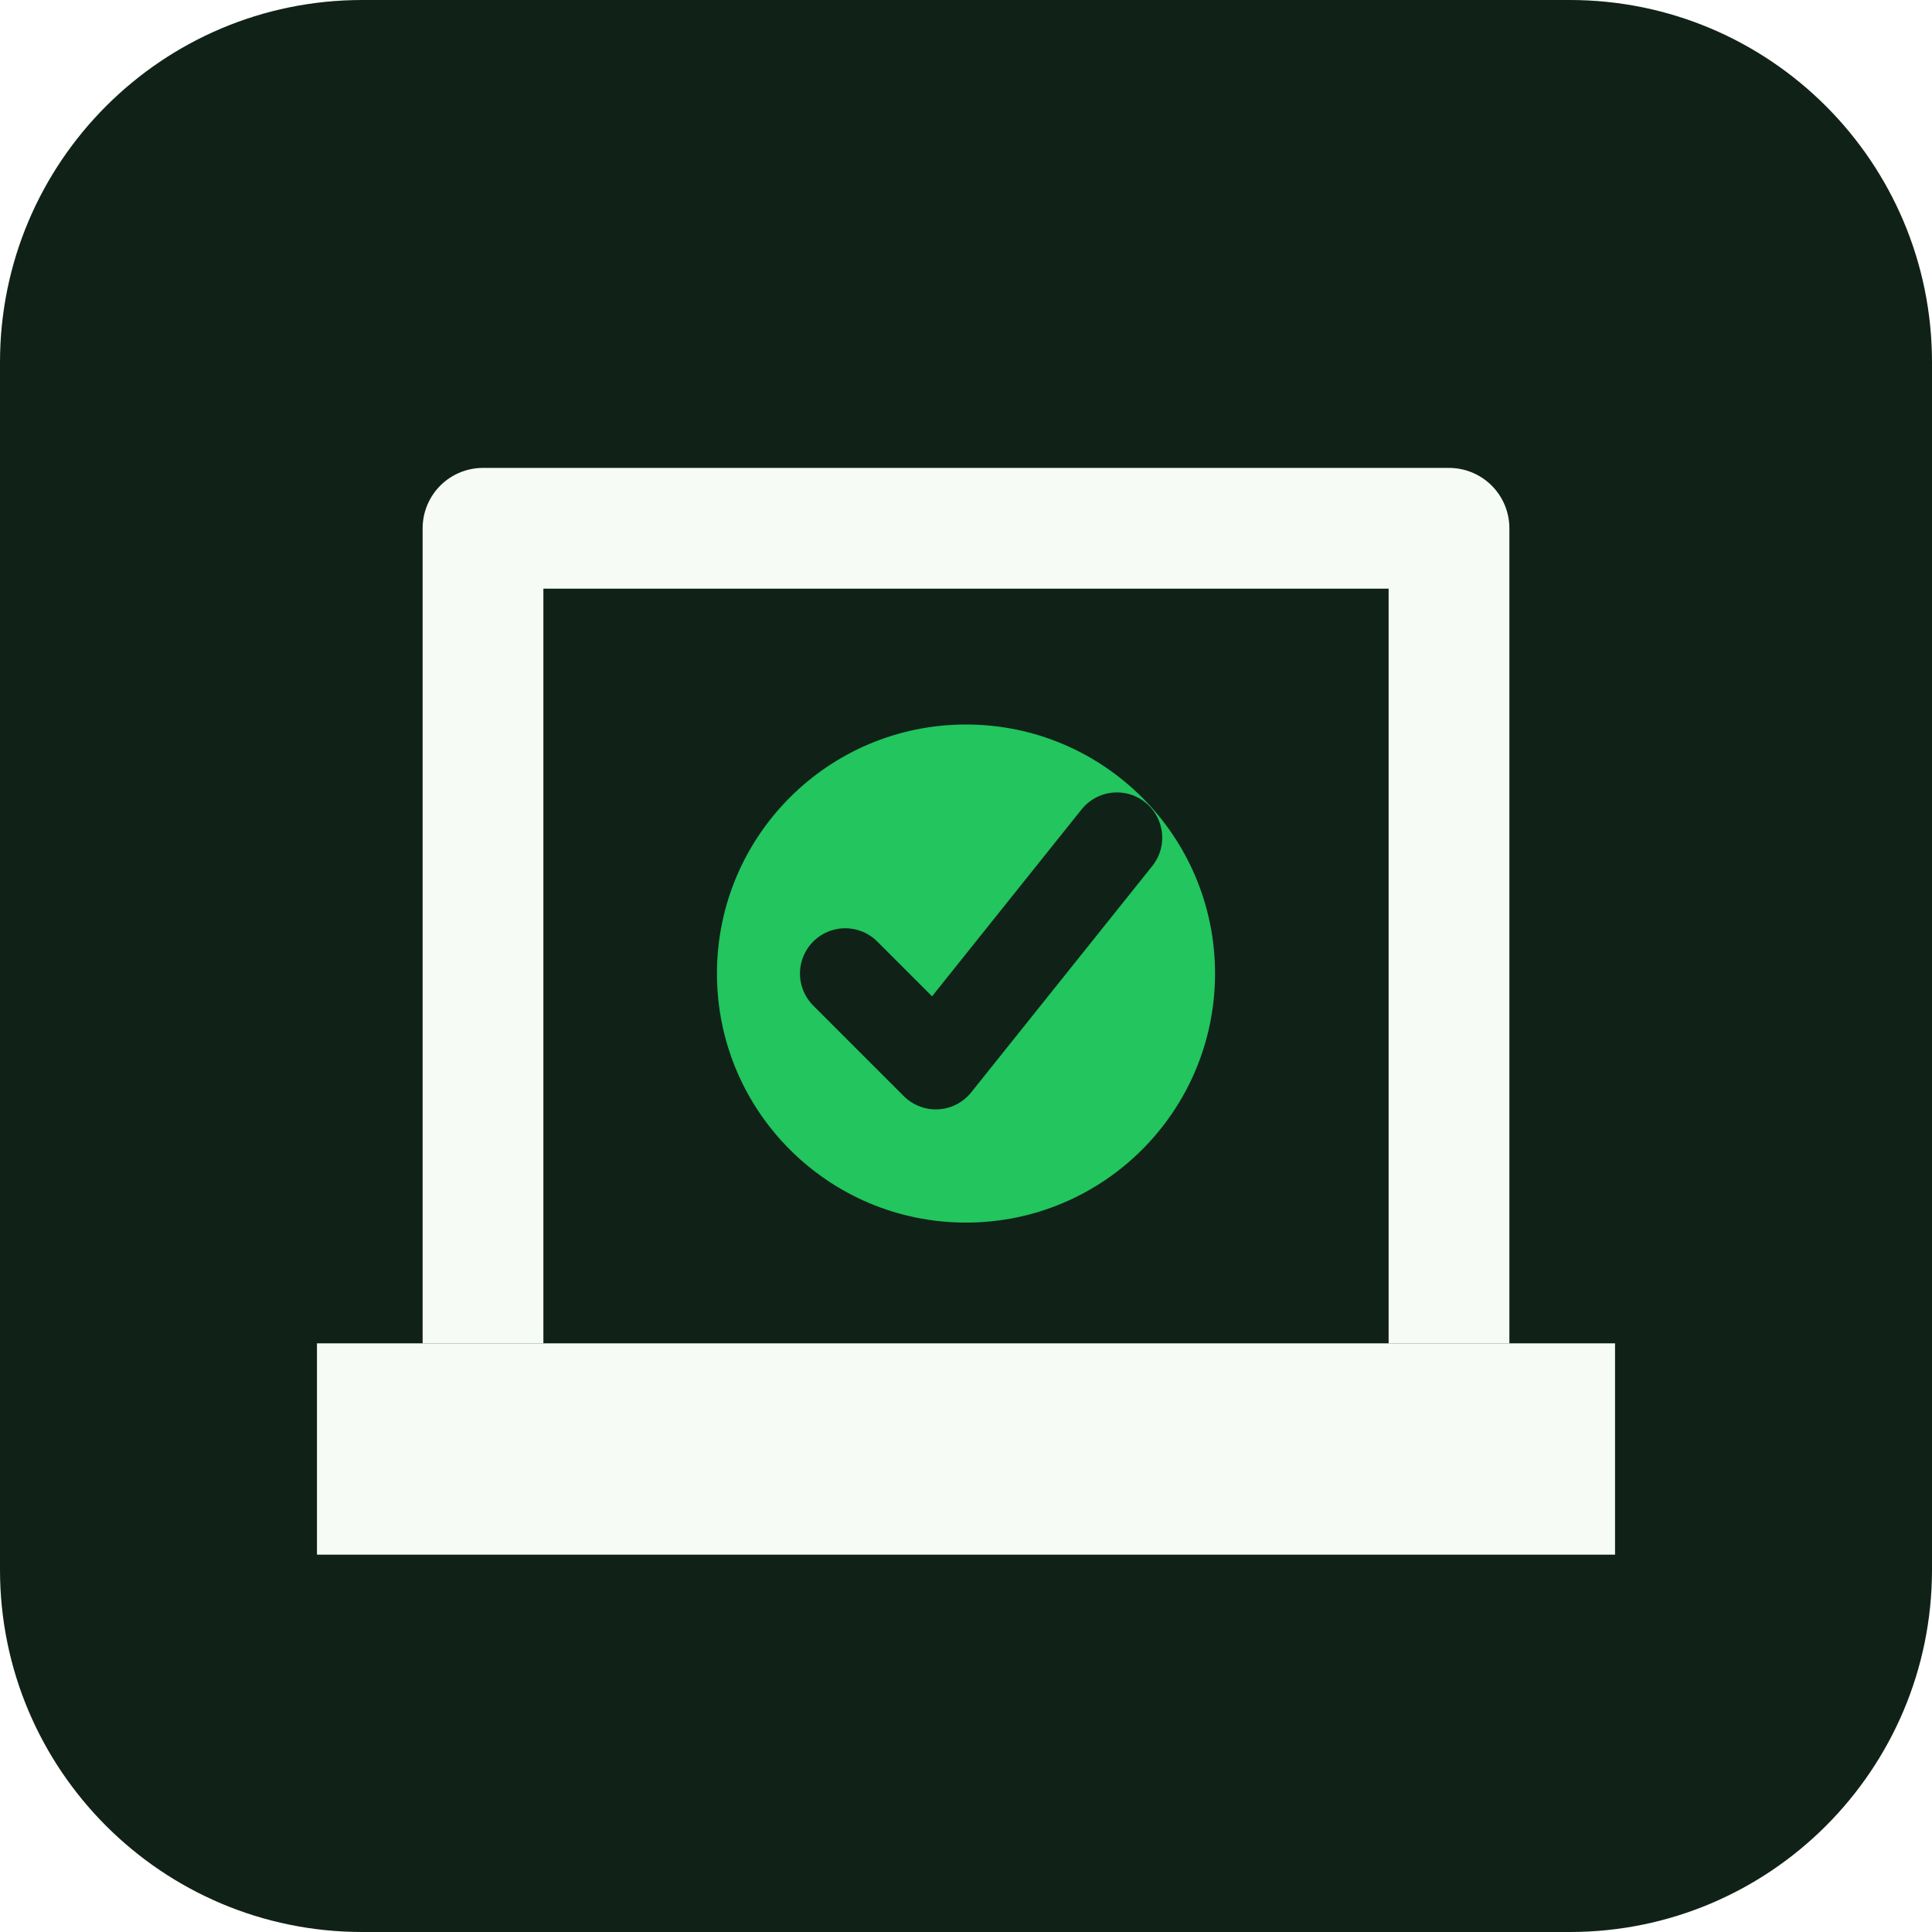
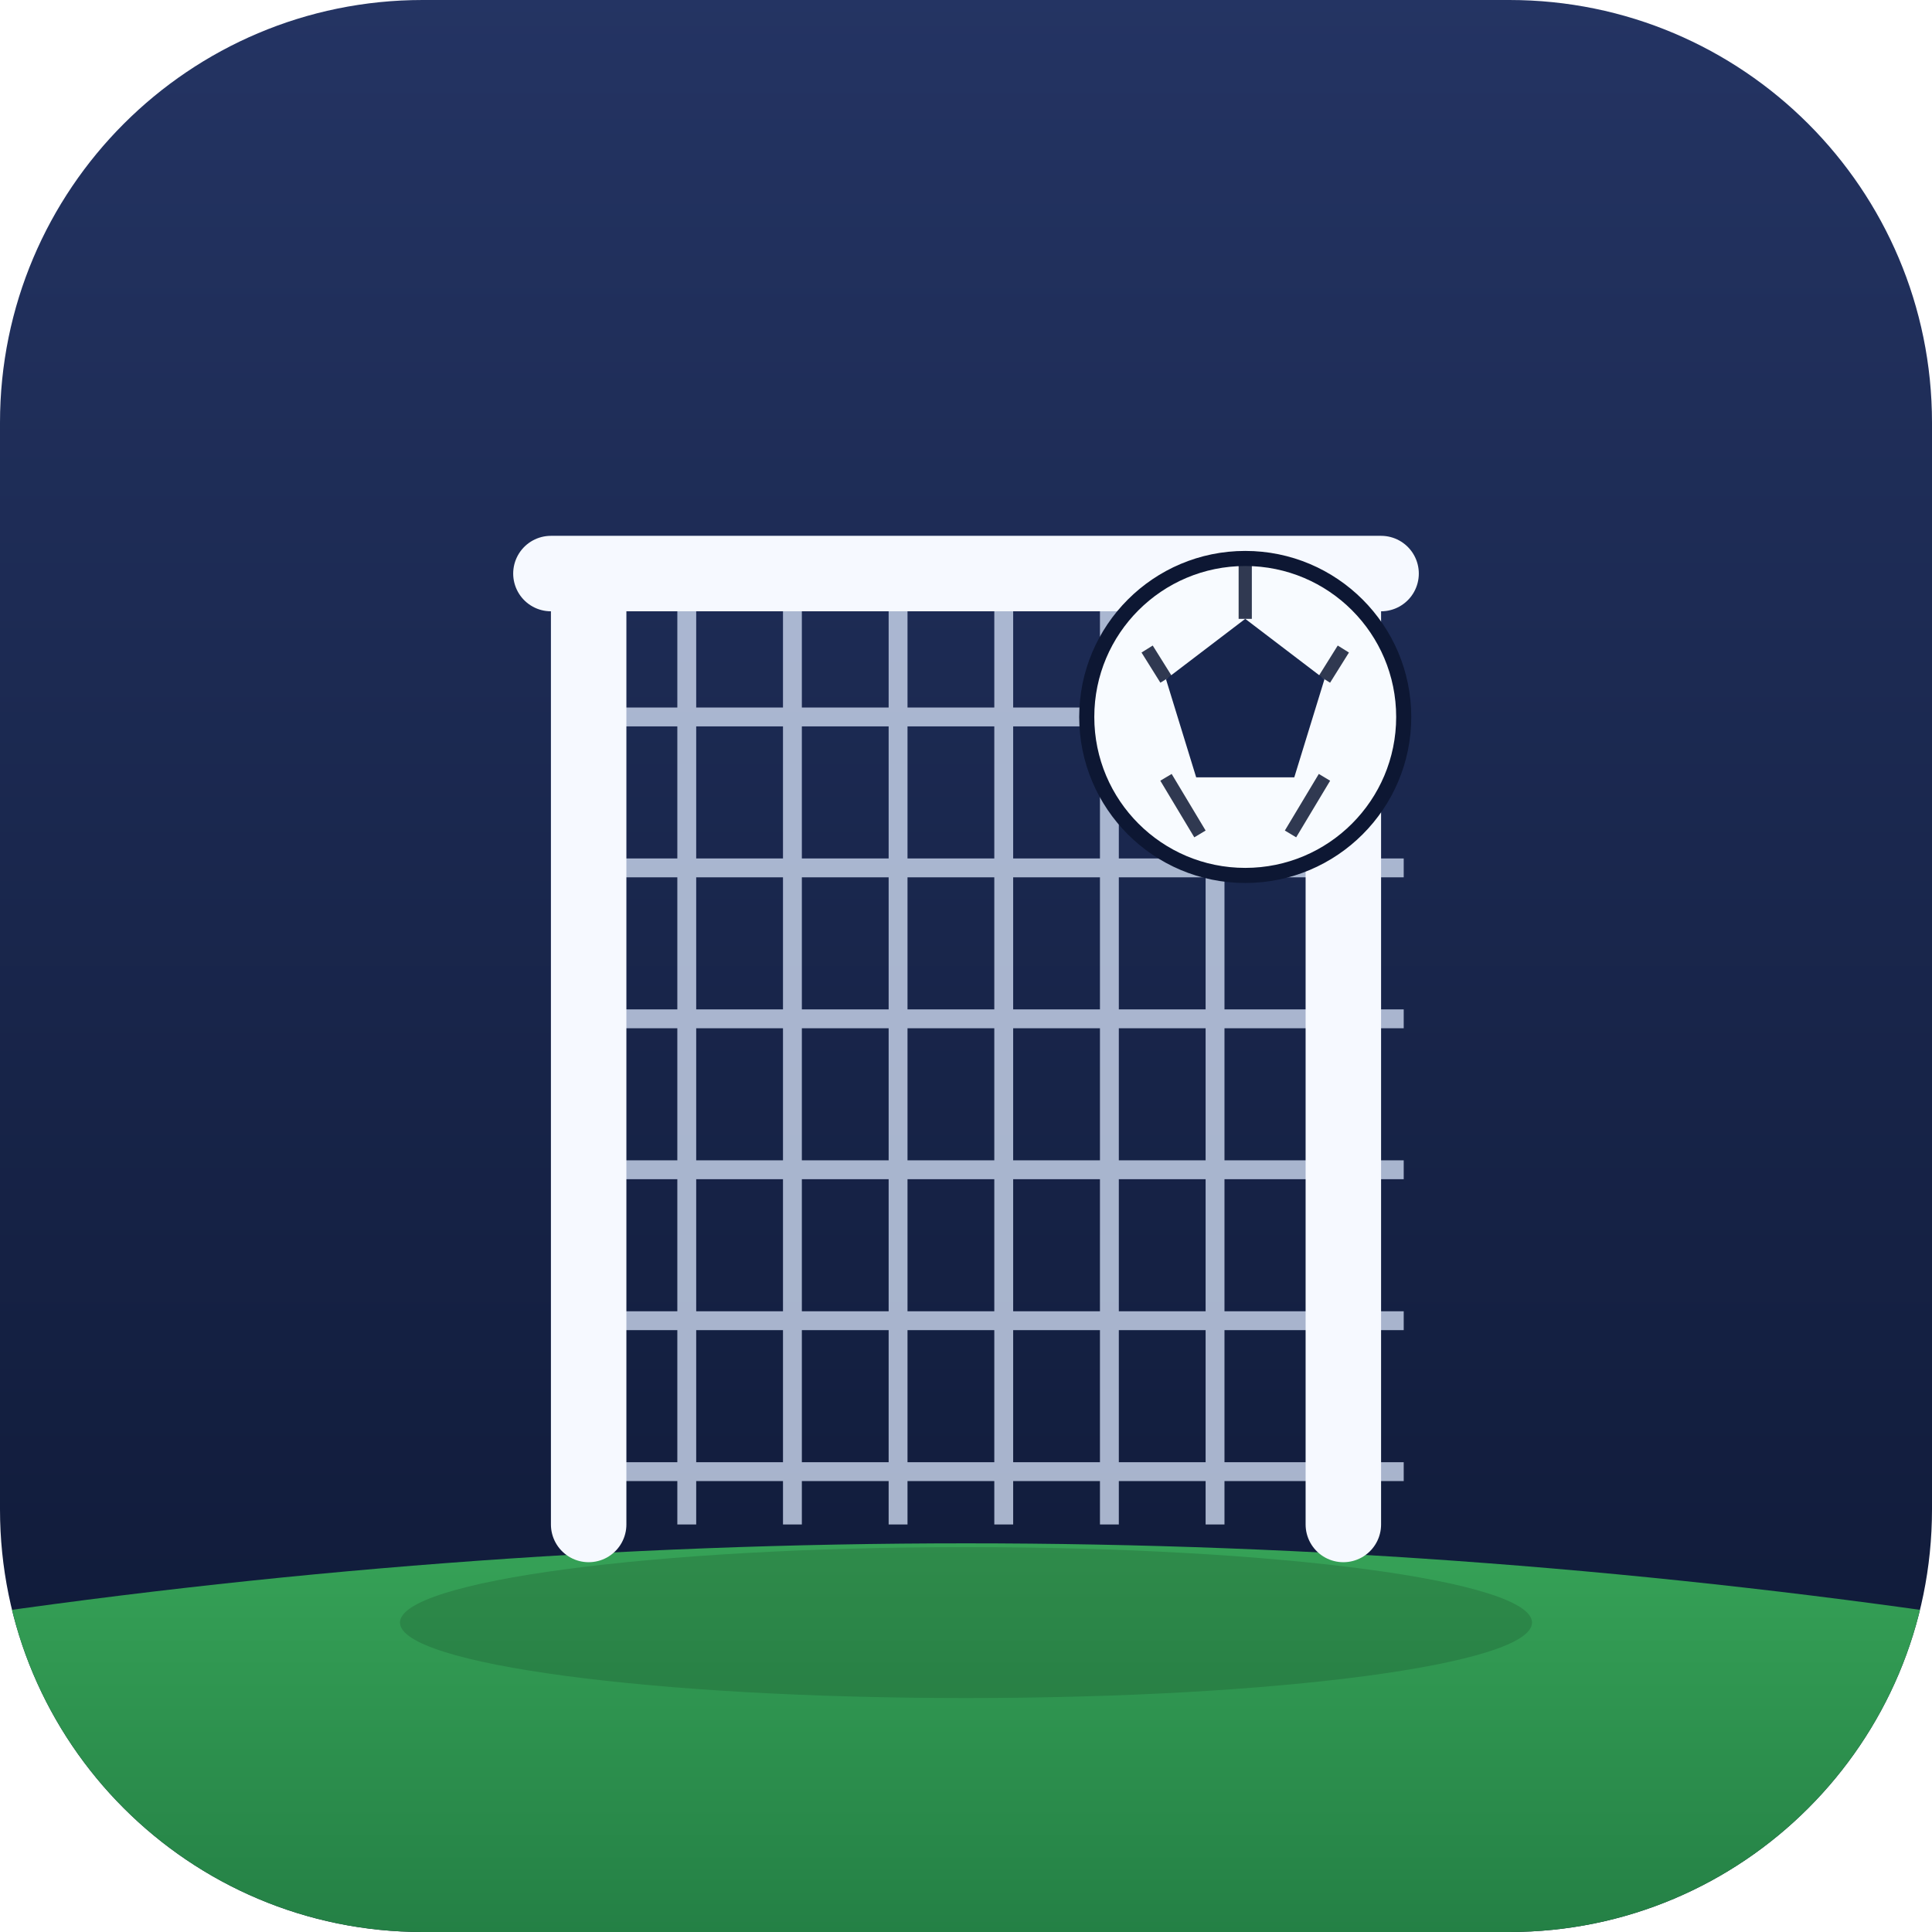
- <svg xmlns="http://www.w3.org/2000/svg" viewBox="0 0 256 256">
-   <rect width="256" height="256" rx="48" fill="#102218" />
-   <path d="M42 178h172v28H42z" fill="#f7fbf6" />
-   <path d="M64 178V70h128v108" fill="none" stroke="#f7fbf6" stroke-width="16" stroke-linejoin="round" />
-   <circle cx="128" cy="129" r="33" fill="#22c55e" />
-   <path d="M112 129l12 12 24-30" fill="none" stroke="#102218" stroke-width="12" stroke-linecap="round" stroke-linejoin="round" />
+ <svg xmlns="http://www.w3.org/2000/svg" viewBox="0 0 512 512">
+   <defs>
+     <linearGradient id="bg" x1="0" y1="0" x2="0" y2="1">
+       <stop offset="0" stop-color="#243463" />
+       <stop offset="1" stop-color="#0d1733" />
+     </linearGradient>
+     <linearGradient id="grass" x1="0" y1="0" x2="0" y2="1">
+       <stop offset="0" stop-color="#36a257" />
+       <stop offset="1" stop-color="#248045" />
+     </linearGradient>
+     <clipPath id="round">
+       <rect width="512" height="512" rx="112" />
+     </clipPath>
+   </defs>
+   <g clip-path="url(#round)">
+     <rect width="512" height="512" fill="url(#bg)" />
+     <path d="M-20 430 Q256 388 532 430 L532 512 L-20 512 Z" fill="url(#grass)" />
+     <ellipse cx="256" cy="430" rx="150" ry="20" fill="#000" opacity="0.14" />
+     <g stroke="#cdd9f0" stroke-width="5" opacity="0.8">
+       <path d="M182 152 L182 404 M210 152 L210 404 M238 152 L238 404 M266 152 L266 404 M294 152 L294 404 M322 152 L322 404 M350 152 L350 404" />
+       <path d="M160 190 L372 190 M160 230 L372 230 M160 270 L372 270 M160 310 L372 310 M160 350 L372 350 M160 390 L372 390" />
+     </g>
+     <g stroke="#f6f9ff" stroke-width="20" fill="none" stroke-linejoin="round" stroke-linecap="round">
+       <path d="M156 152 L156 404 M356 152 L356 404 M146 152 L366 152" />
+     </g>
+     <circle cx="330" cy="190" r="42" fill="#f8fbff" stroke="#0d1733" stroke-width="4" />
+     <path d="M330 164 L351 180 L343 206 L317 206 L309 180 Z" fill="#17254c" />
+     <g stroke="#0d1733" stroke-width="3.5" opacity="0.85">
+       <path d="M330 148 L330 164 M356 172 L351 180 M304 172 L309 180 M318 221 L309 206 M342 221 L351 206" />
+     </g>
+   </g>
</svg>
